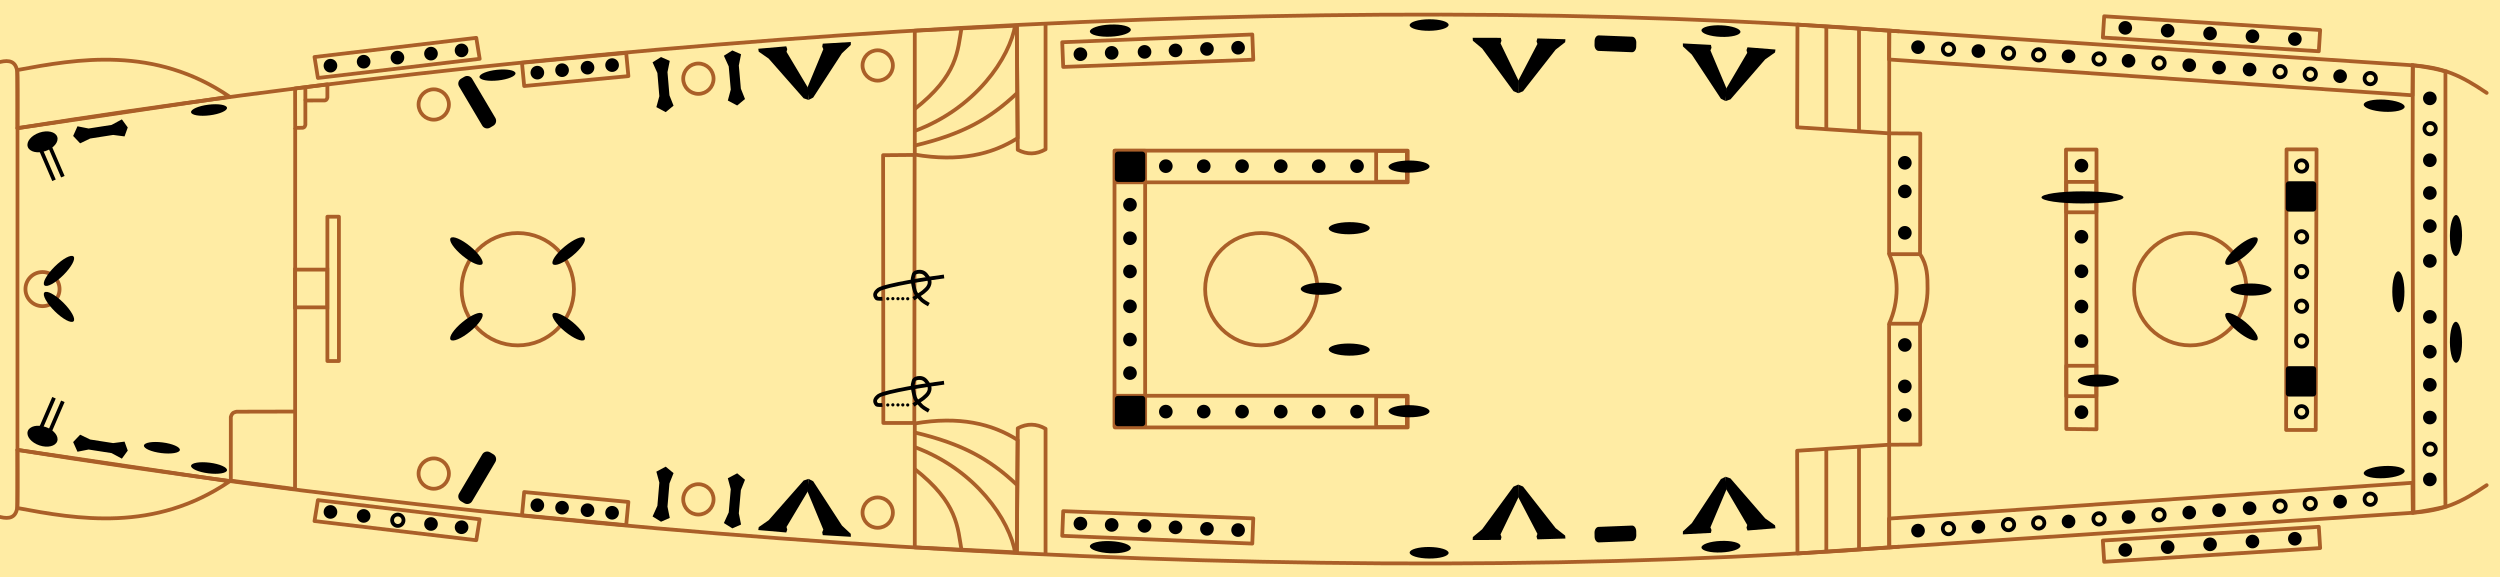
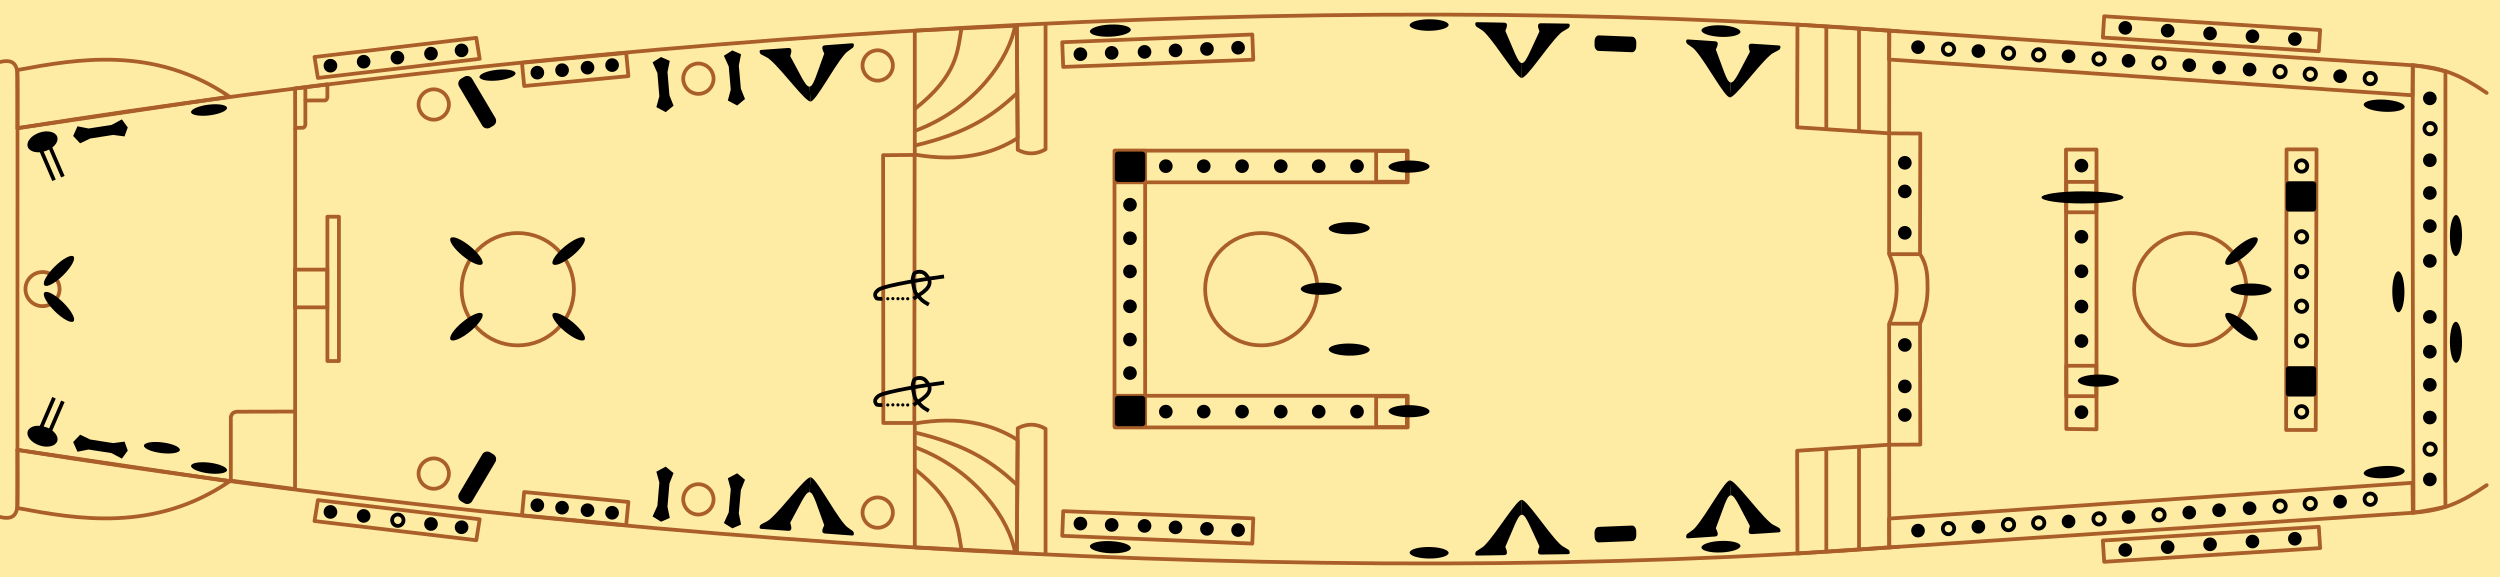
<svg xmlns="http://www.w3.org/2000/svg" xmlns:ns2="https://github.com/jolaf/rigging" xmlns:xlink="http://www.w3.org/1999/xlink" viewBox="1 -24 659 152" version="1.1" id="svg1" height="100%" width="100%">
  <style id="style1">
    /*  */
    #background {
      fill: #ffeca4;
    }

    #drawing, #wood {
      color: #aa5f28;
    }

    #wood {
      opacity: 0.5;
    }
    /*  */
  </style>
  <defs id="defs1">
    <pattern id="wood" width="5" height="5" viewBox="0,0,100,100" patternUnits="userSpaceOnUse" style="color:#aa5f28;opacity:0.5;fill:currentColor">
      <rect x="0" y="0" width="100" height="5" id="rect1431" />
      <rect id="rect3597" height="95" width="100" y="5" x="0" style="opacity:0.1" />
    </pattern>
    <rect y="-0.809" x="277.269" height="146.642" width="220.711" id="deckMask" style="fill:currentColor" />
    <g id="mastMask" style="stroke:currentColor">
      <path id="path89" d="m 425.113,59.525 c 26.5,26.5 26.5,26.5 26.5,26.5 z" />
      <path id="path91" d="m 451.613,59.525 c -26.5,26.5 -26.5,26.5 -26.5,26.5 z" />
    </g>
    <circle r="4" cy="398.091" cx="160.871" id="pipe" style="stroke:currentColor" />
    <circle id="pin" r="1.8" cy="28.152" cx="567.539" style="fill:currentColor" transform="rotate(-8.297298)" class="aura" />
    <circle style="fill:none;stroke:currentColor" transform="rotate(-8.297298)" id="pinhole" cx="607.213" cy="138.775" r="1.5" />
    <ellipse transform="rotate(89.50973)" id="cleat" ry="5.4" rx="1.6" cy="-575.374" cx="3.721" style="fill:currentColor" class="aura" />
    <rect ry="1.5" y="72.319" x="396.501" height="15" width="4" id="lcleat" style="fill:currentColor" class="aura" />
    <path d="m 37.388,14.516 c 0,0 -0.847,-2.811 -0.847,-2.811 0,0 0,-6.13 0,-6.13 0,0 0.847,-2.906 0.847,-2.906 0,0 -2.205,-1.202 -2.205,-1.202 0,0 -2.34,1.202 -2.34,1.202 0,0 1.025,2.906 1.025,2.906 0,0 0,6.13 0,6.13 0,0 -1.025,2.811 -1.025,2.811 0,0 2.34,1.521 2.34,1.521 0,0 2.205,-1.521 2.205,-1.521" id="xcleat" style="fill:currentColor" class="aura" />
-     <g id="halfKevel">
+     <g id="123">
      <path style="fill-opacity:0" d="M 427.52,40.223 V 51.57 L 421.878,40.262 Z" id="path7268" />
      <path style="fill:currentColor" d="m 427.52,54.794 0.067,-3.253 -0.067,3.253 -1.261,-0.526 -8.424,-11.107 -2.479,-2.004 -0.067,-0.781 7.404,-0.102 0.204,0.747 -0.238,0.713 4.927,9.807" id="path7270" />
    </g>
+     <g id="halfKevel" transform="translate(0.8061524,-4.030762)">
+       <path id="path7427" d="M 427.52,40.223 V 51.57 L 421.878,40.262 Z" style="fill-opacity:0" />
+       <path id="path7429" d="m 425.754,48.483 c 0.605,1.201 1.081,2.305 1.819,2.399 -0.01,0.735 0.015,2.749 0,3.896 -1.297,0.164 -6.502,-8.282 -9.737,-11.618 -0.74,-0.763 -0.818,-0.717 -2.433,-1.725 -0.222,-0.138 -0.607,-1.137 0.142,-1.153 2.121,-0.047 4.926,0.037 7.099,0.007 1.56,-0.021 0.44,1.911 0.425,2.168" style="fill:currentColor" />
+     </g>
    <g id="kevel" class="aura">
      <use id="use6821" xlink:href="#halfKevel" />
-       <use id="use6823" transform="matrix(-1,0,0,1,855.0402,0)" xlink:href="#halfKevel" />
+       <use id="use6823" transform="matrix(-1,0,0,1,856.7406,0)" xlink:href="#halfKevel" x="0" y="0" width="100%" height="100%" />
    </g>
    <rect id="fist" width="8" height="8" x="287.157" y="40.706" class="aura" style="fill:currentColor" rx="0.8" ry="0.8" />
    <g class="aura" id="tackle" transform="matrix(-1,0,0,1,657.0613,84.96837)" style="fill:currentColor">
      <path id="path10739" d="m 23.142,44.848 -0.918,0.396 3.977,9.219 0.918,-0.396 z" />
      <path id="path10496" d="m 25.478,43.901 -0.918,0.396 3.977,9.219 0.92,-0.396 z" />
      <ellipse transform="rotate(-18.74917,-1131.871,-71.94031)" ry="2.557" rx="4.104" cy="420.366" cx="-74.057" id="ellipse10498" />
    </g>
    <g class="aura" id="knot" transform="translate(380.0305,-105.3119)" style="fill:currentColor">
      <g style="fill-opacity:0" id="g48">
        <rect id="rect24283" width="11.369" height="3.748" x="282.176" y="457.797" />
        <rect id="rect24291" width="3.123" height="7.121" x="290.847" y="454.439" />
        <rect id="rect24295" width="1.811" height="6.996" x="293.158" y="455.189" />
      </g>
      <path id="path24033" d="m 298.66,454.676 c -2.013,0.246 -5.879,0.818 -9.482,1.479 -1.802,0.33 -3.537,0.682 -4.945,1.029 -1.408,0.347 -2.446,0.644 -3.053,1.043 l -0.018,0.012 -0.016,0.014 c -0.479,0.375 -0.88,0.793 -1.043,1.336 -0.163,0.543 0.01,1.177 0.482,1.674 l 0.031,0.033 0.035,0.025 c 0.22,0.163 0.398,0.178 0.588,0.205 0.19,0.027 0.386,0.035 0.57,0.037 0.368,0.005 0.691,-0.019 0.691,-0.019 l -0.076,-0.998 c 0,0 -0.288,0.022 -0.604,0.018 -0.158,-0.002 -0.32,-0.01 -0.441,-0.027 -0.081,-0.011 -0.077,-0.012 -0.09,-0.014 -0.241,-0.274 -0.291,-0.445 -0.23,-0.646 0.064,-0.214 0.307,-0.516 0.688,-0.818 0.306,-0.197 1.359,-0.564 2.725,-0.9 1.375,-0.339 3.095,-0.689 4.885,-1.018 3.58,-0.656 7.443,-1.228 9.424,-1.471 z" />
      <path id="path24035" d="m 292.389,453.41 c -0.465,-0.022 -0.923,0.066 -1.311,0.229 -0.408,0.171 -0.686,0.499 -0.809,0.811 -0.122,0.312 -0.151,0.585 -0.234,0.865 -0.144,0.483 -0.088,1.007 -0.01,1.543 0.078,0.536 0.2,1.065 0.285,1.428 0.17,0.724 0.285,1.148 0.66,1.758 0.024,0.038 0.07,0.067 0.096,0.105 -0.209,0.132 -0.688,0.469 -0.688,0.469 l 0.521,0.854 c 0,0 0.573,-0.406 0.85,-0.58 0.302,0.324 0.563,0.688 0.873,0.947 0.652,0.547 1.848,1.191 1.848,1.191 l 0.482,-0.877 c 0,0 -1.221,-0.689 -1.688,-1.08 -0.256,-0.214 -0.442,-0.485 -0.691,-0.746 0.434,-0.293 0.655,-0.394 0.979,-0.668 0.496,-0.421 1.126,-0.912 1.475,-1.568 0.289,-0.544 0.46,-1.089 0.369,-1.754 -0.061,-0.444 -0.291,-0.879 -0.586,-1.33 -0.295,-0.451 -0.648,-0.883 -1.068,-1.164 -0.415,-0.278 -0.888,-0.41 -1.354,-0.432 z m -0.924,1.15 c 0.448,-0.188 1.275,-0.186 1.721,0.111 0.218,0.146 0.544,0.506 0.789,0.881 0.245,0.374 0.415,0.798 0.432,0.918 0.063,0.463 -0.011,0.678 -0.262,1.15 -0.191,0.359 -0.738,0.847 -1.24,1.273 -0.288,0.245 -0.563,0.39 -1.016,0.693 -0.014,-0.022 -0.051,-0.047 -0.064,-0.068 -0.323,-0.525 -0.37,-0.744 -0.539,-1.463 -0.084,-0.359 -0.2,-0.864 -0.27,-1.344 -0.07,-0.48 -0.071,-0.953 -0.023,-1.113 0.108,-0.363 0.153,-0.643 0.209,-0.785 0.056,-0.142 0.06,-0.168 0.264,-0.254 z" />
      <g id="g765">
        <circle r="0.426" cy="461.044" cx="283.884" id="circle24037" />
        <circle id="circle24039" cx="285.226" cy="461.013" r="0.426" />
        <circle r="0.426" cy="461.028" cx="286.568" id="circle24041" />
        <circle id="circle24043" cx="287.846" cy="461.028" r="0.426" />
        <circle r="0.426" cy="461.044" cx="289.14" id="circle24045" />
      </g>
    </g>
  </defs>
  <g id="layer1">
    <g style="fill:#ffeca4" id="background">
      <rect id="rect6803" width="720" height="370" x="-20" y="-140" />
    </g>
  </g>
  <g id="layer2">
    <g id="drawing" style="color:#aa5f28;fill:none;stroke:currentColor">
      <g id="portDrawing">
        <path d="m 5.599,9.788 c 154.591,-24.72 342.252,-37.19 495.89,-25.536 m 135.527,8.962 c 8.188,0.64 12.488,2.549 19.468,7.271" id="path4399" style="stroke-linecap:round" />
        <path class="rail" id="rect4158" d="m 499.005,-15.916 c 0,0 138.012,9.13 138.012,9.13 0,0 -0.082,7.903 -0.082,7.903 0,0 -137.973,-9.434 -137.973,-9.434 0,0 0.044,-7.599 0.044,-7.599" style="stroke-linejoin:round" />
        <rect class="rail" style="fill-rule:evenodd;stroke-linecap:round;stroke-miterlimit:0;stroke-width:1.002;stroke-linejoin:round" id="rect4272" width="57.042" height="5.615" x="614.658" y="330.176" transform="matrix(0.997985,0.063452,-0.063107,0.998007,-36.91926,-388.2302)" />
        <rect class="solid" id="rect4212" width="7.895" height="8.012" x="545.681" y="23.952" style="stroke-linejoin:round" />
        <path class="rail" id="path4201" d="m 498.969,42.996 c 0,0 0.013,-31.846 0.013,-31.846 0,0 8.206,0.049 8.206,0.049 0,0 -0.072,31.797 -0.072,31.797" style="stroke-linejoin:round" />
        <g class="solid" id="g4442">
-           <path style="fill:none;fill-opacity:1;fill-rule:evenodd;stroke-width:1.002;stroke-linecap:round;stroke-linejoin:round;stroke-miterlimit:4;stroke-dasharray:none" d="m 474.81,-17.515 -0.083,27.074 24.254,1.59 0.023,-27.065 z" id="path4436" class="solid" />
+           <path style="fill:none;fill-opacity:1;fill-rule:evenodd;stroke-width:1.002;stroke-linecap:round;stroke-linejoin:round;stroke-miterlimit:4;stroke-dasharray:none" d="m 474.81,-17.515 -0.083,27.074 24.254,1.59 0.023,-27.065 z" id="path4436" />
          <path d="m 491.034,11.003 c 0,0 0,-27.13 0,-27.13" id="path4438" />
          <path d="m 482.413,10.058 c 0,0 0.006,-26.716 0.006,-26.716" id="path4440" />
        </g>
        <rect class="solid" y="15.795" x="363.751" height="8.109" width="8.109" id="rect4227" style="stroke-linejoin:round" />
        <rect class="rail" y="15.715" x="294.884" height="8.348" width="77.184" id="rect4231" style="stroke-linejoin:round" />
        <path class="rail" id="rect4238" d="m 281.003,-12.863 c 0,0 50.101,-2.045 50.101,-2.045 0,0 0.262,6.643 0.262,6.643 0,0 -50.107,1.907 -50.107,1.907 0,0 -0.256,-6.505 -0.256,-6.505" style="stroke-linejoin:round;stroke-linecap:round" />
-         <g id="g2411" style="stroke-linejoin:round">
-           <path id="path4286" d="m 269.031,-17.595 c 0,0 0.253,33.082 0.253,33.082 2.441,1.306 4.882,1.261 7.324,-0.126 0,0 0,-33.335 0,-33.335" class="solid" />
-           <path id="path4302" d="m 242.135,16.75 c 11.722,2.006 20.363,-0.062 27.109,-4.348 l -0.214,-29.641 -26.895,1.334 z" style="fill:none;fill-opacity:1" class="solid" />
+         <g class="solid" id="g2411" style="stroke-linejoin:round">
+           <path id="path4286" d="m 269.031,-17.595 c 0,0 0.253,33.082 0.253,33.082 2.441,1.306 4.882,1.261 7.324,-0.126 0,0 0,-33.335 0,-33.335" />
+           <path id="path4302" d="m 242.135,16.75 c 11.722,2.006 20.363,-0.062 27.109,-4.348 l -0.214,-29.641 -26.895,1.334 z" style="fill:none;fill-opacity:1" />
          <path id="path4300" d="m 242.153,14.372 c 12.578,-3.001 19.671,-7.006 26.788,-13.682" style="stroke-width:1.002;stroke-linecap:round;stroke-miterlimit:4;stroke-dasharray:none" />
          <path id="path4298" d="m 242.135,10.516 c 16.006,-5.945 25.097,-19.221 26.517,-28.111" />
          <path id="path4296" d="m 242.066,4.779 c 11.483,-8.995 11.331,-15.34 12.443,-21.742" />
        </g>
        <use height="100%" width="100%" id="use11168" xlink:href="#pipe" y="-404.834" x="71.491" />
        <use height="100%" width="100%" id="use11170" xlink:href="#pipe" y="-401.346" x="24.224" />
        <rect transform="rotate(-5.435147)" class="rail" id="rect4267" width="27.593" height="6.154" x="138.674" y="5.712" style="stroke-linejoin:round;stroke-width:1.002" />
        <rect class="rail" ry="0" y="391.192" x="58.768" height="5.599" width="42.94" id="rect4281" transform="matrix(0.993053,-0.117668,0.159682,0.987169,-36.91926,-388.2302)" style="stroke-linejoin:round" />
        <use height="100%" width="100%" id="use11166" xlink:href="#pipe" y="-394.546" x="-45.537" />
-         <path style="fill:none;fill-opacity:1;fill-rule:evenodd;stroke-width:1.002;stroke-linecap:butt;stroke-linejoin:round;stroke-miterlimit:4;stroke-dasharray:none;stroke-opacity:1" d="M 5.56,-5.531 C 21.32,-8.485 41.687,-12.031 61.531,1.499 L 5.599,9.788 Z" id="path7423" class="solid" />
+         <path style="fill:none;fill-rule:evenodd;stroke-width:1.002;stroke-linecap:butt;stroke-linejoin:round;stroke-miterlimit:4;stroke-dasharray:none;stroke-opacity:1;fill-opacity:1" d="M 5.56,-5.531 C 21.32,-8.485 41.687,-12.031 61.531,1.499 L 5.599,9.788 Z" id="path7423" />
      </g>
      <use xlink:href="#portDrawing" id="starboardDrawing" x="0" y="0" width="100%" height="100%" transform="matrix(1,0,0,-1,0,104.3797)" />
      <path class="rail" id="path4294" d="m 645.621,-5.151 c -3.876,-1.16 -8.605,-1.635 -8.605,-1.635 -0.16,38.87 0.115,82.335 0.176,117.905 0,0 3.887,-0.461 8.424,-1.564 -0.182,-8.555 0.077,-111.18 0.004,-114.706 0,0 -2.6e-4,0 -2.6e-4,0" />
      <path class="rail" id="rect4333" d="m 603.734,15.378 c 0,0 7.908,0 7.908,0 0,0 -0.217,73.963 -0.217,73.963 0,0 -7.8,0 -7.8,0 0,0 0.108,-73.963 0.108,-73.963" style="stroke-linejoin:round;stroke-linecap:round" />
      <circle class="solid" r="14.805" cy="52.238" cx="578.359" id="path4330" />
      <path class="rail" id="rect4326" d="m 545.591,15.428 c 0,0 8.047,0 8.047,0 0,0 0,73.736 0,73.736 0,0 -7.955,-0.091 -7.955,-0.091 0,0 -0.091,-73.645 -0.091,-73.645" style="stroke-linejoin:round;stroke-linecap:round;stroke-width:1.002" />
-       <g id="g4318">
-         <path d="m 507.125,61.323 c 1.304,-2.875 1.979,-5.997 1.979,-9.164 10e-6,-3.167 -0.013,-6.268 -1.989,-9.164 h -8.138 c 1.304,2.875 1.979,5.997 1.979,9.164 0,3.167 -0.675,6.288 -1.979,9.164 l 8.147,-3e-5" id="path4211" style="fill:none;fill-opacity:1;stroke-width:1.002;stroke-linecap:round;stroke-linejoin:round;stroke-miterlimit:4;stroke-dasharray:none" class="solid" />
+       <g class="solid" id="g4318">
+         <path d="m 507.125,61.323 c 1.304,-2.875 1.979,-5.997 1.979,-9.164 10e-6,-3.167 -0.013,-6.268 -1.989,-9.164 h -8.138 c 1.304,2.875 1.979,5.997 1.979,9.164 0,3.167 -0.675,6.288 -1.979,9.164 l 8.147,-3e-5" id="path4211" style="stroke-linecap:round;stroke-width:1.002;stroke-miterlimit:4;stroke-dasharray:none;stroke-linejoin:round;fill:none;fill-opacity:1" />
      </g>
      <circle class="solid " id="circle327" cx="333.481" cy="52.238" r="14.805" />
      <path class="rail" d="m 302.86,88.464 c 0,0 -8.075,0 -8.075,0 0,0 0,-72.72 0,-72.72 0,0 8.075,0 8.075,0 0,0 0,72.72 0,72.72" id="path4336" style="stroke-width:1.002;stroke-linejoin:round" />
      <path class="solid" d="m 242.094,16.839 c 0,0 -8.306,0.069 -8.306,0.069 -0.004,16.806 0.062,53.776 0.058,70.582 0,0 8.168,0 8.168,0 0.004,-16.806 0.076,-53.845 0.08,-70.651 0,0 0,-5e-5 0,-5e-5" id="path4060" style="stroke-linejoin:round" />
      <circle class="solid" r="14.805" cy="52.238" cx="137.481" id="circle329" />
      <rect class="solid" y="33.13" x="87.298" height="38.031" width="3.041" id="rect4322" style="stroke-linejoin:round" />
      <rect class="solid" y="47.072" x="78.789" height="9.949" width="8.482" id="rect4317" />
-       <path class="solid" d="M 87.296,-1.771 V 1.711 c -0.175,0.713 -0.438,0.672 -0.685,0.766 l -5.121,0.009 0.005,6.425 c -0.175,0.713 -0.438,0.672 -0.685,0.766 l -1.999,0.035 -0.023,-10.387 z" id="path4887" style="fill:none;fill-opacity:1;stroke-width:1.002;stroke-linecap:round;stroke-linejoin:round;stroke-miterlimit:4;stroke-dasharray:none" />
+       <path class="solid" d="M 87.296,-1.771 V 1.711 c -0.175,0.713 -0.438,0.672 -0.685,0.766 l -5.121,0.009 0.005,6.425 c -0.175,0.713 -0.438,0.672 -0.685,0.766 l -1.999,0.035 -0.023,-10.387 z" id="path4887" style="stroke-width:1.002;stroke-linecap:round;stroke-linejoin:round;stroke-miterlimit:4;stroke-dasharray:none;fill:none;fill-opacity:1" />
      <path style="fill:none;fill-opacity:1;stroke-width:1.002;stroke-linecap:butt;stroke-linejoin:round;stroke-miterlimit:4;stroke-dasharray:none" d="M 81.491,2.486 V -1.077" id="path5796" class="solid" />
      <path d="m 78.795,84.486 0.017,-74.774" id="path4304" />
      <path class="solid" d="M 61.845,102.711 V 85.897 c 0.389,-1.278 0.973,-1.205 1.523,-1.374 l 15.427,-0.037 -0.025,20.438 z" id="path4412" style="fill:none;fill-opacity:1;stroke-width:1.002;stroke-linecap:round;stroke-linejoin:round;stroke-miterlimit:4;stroke-dasharray:none" />
      <circle class="solid" r="4.495" cy="52.207" cx="12.204" id="circle4314" />
      <path id="path4069" d="m -5.752,-5.267 c 5.217,-1.715 11.51,-5.673 11.367,1.562 0.07,3.526 0,13.714 0,13.714 L 5.599,94.592 c 0,0 0.09,10.221 0.021,13.747 0.143,7.235 -6.15,3.242 -11.367,1.526" style="stroke-width:0.991;stroke-linecap:round" />
    </g>
  </g>
  <g id="layer3" style="display:none">
    <g id="deckMasks">
      <use transform="matrix(0.71785,0,0,1,299.4258,-20.6)" style="color:#ffffff" height="100%" width="100%" y="0" x="0" ns2:deck="fore" class="deckMask" xlink:href="#deckMask" id="use758" />
      <use transform="matrix(1.0033,0,0,1,-1.1,-20.6)" style="color:#ffffff" height="100%" width="100%" y="0" x="0" ns2:deck="main" class="deckMask" xlink:href="#deckMask" id="use760" />
      <use transform="matrix(1.23109,0,0,1,-335.8762,-20.6)" style="color:#ffffff" height="100%" width="100%" y="0" x="0" ns2:deck="stern" class="deckMask" xlink:href="#deckMask" id="use668" />
    </g>
  </g>
  <g id="layer4" style="display:none">
    <g id="mastMasks" style="color:#ff0000">
      <use y="-20.6" x="140" ns2:mast="fore" class="mastMask" xlink:href="#mastMask" id="use89" width="100%" height="100%" />
      <use height="100%" width="100%" y="-20.6" x="-104.89" ns2:mast="main" class="mastMask" xlink:href="#mastMask" id="use336" />
      <use height="100%" width="100%" y="-20.6" x="-300.966" ns2:mast="mizzen" class="mastMask" xlink:href="#mastMask" id="use338" />
    </g>
  </g>
  <g id="layer5">
    <g id="points">
      <g ns2:side="port" id="g1143" ns2:rail="behindFront" ns2:deck="fore">
        <use height="100%" width="100%" id="use4877" xlink:href="#cleat" y="0" x="0" transform="rotate(-89.09962,631.8431,-18.64428)" />
      </g>
      <g ns2:side="starboard" ns2:deck="fore" ns2:rail="behindFront" id="g347">
        <use x="0" y="0" xlink:href="#cleat" id="use345" width="100%" height="100%" transform="matrix(0.015714,0.999877,0.999877,-0.015714,640.5563,-509.1088)" />
      </g>
      <g ns2:side="port" ns2:isAcross="true" id="g4296" ns2:rail="frontRail" ns2:deck="fore">
        <use height="100%" width="100%" id="use4878" xlink:href="#pin" y="0" x="0" transform="translate(75.84866,98.83295)" />
        <use height="100%" width="100%" id="use4880" xlink:href="#pin" y="0" x="0" transform="translate(75.84866,89.63983)" />
        <use height="100%" width="100%" id="use4882" xlink:href="#pin" y="0" x="0" transform="translate(75.84866,80.91451)" />
        <use height="100%" width="100%" id="use4886" xlink:href="#pin" y="0" x="0" transform="translate(75.84862,72.28295)" />
        <use height="100%" width="100%" id="use4884" xlink:href="#pinhole" y="0" x="0" transform="translate(20.70035,-39.78692)" />
        <use height="100%" width="100%" id="use4888" xlink:href="#pin" y="0" x="0" transform="translate(75.84862,55.97045)" />
      </g>
      <g ns2:side="starboard" ns2:deck="fore" ns2:rail="frontRail" id="g361" ns2:isAcross="true">
        <use x="0" y="0" xlink:href="#pin" id="use349" width="100%" height="100%" transform="matrix(1,0,0,-1,75.84866,5.47289)" />
        <use x="0" y="0" xlink:href="#pin" id="use351" width="100%" height="100%" transform="matrix(1,0,0,-1,75.84866,14.66601)" />
        <use x="0" y="0" xlink:href="#pin" id="use353" width="100%" height="100%" transform="matrix(1,0,0,-1,75.84866,23.39133)" />
        <use x="0" y="0" xlink:href="#pin" id="use355" width="100%" height="100%" transform="matrix(1,0,0,-1,75.84862,32.02289)" />
        <use x="0" y="0" xlink:href="#pinhole" id="use357" width="100%" height="100%" transform="matrix(1,0,0,-1,20.70035,144.0928)" />
        <use x="0" y="0" xlink:href="#pin" id="use359" width="100%" height="100%" transform="matrix(1,0,0,-1,75.84862,48.33539)" />
      </g>
      <g ns2:side="port" ns2:deck="fore" ns2:rail="onDeckFront" id="g826">
        <use height="100%" width="100%" id="use4869" xlink:href="#cleat" y="0" x="0" transform="rotate(3.785765,525.8314,819.6382)" />
      </g>
      <g ns2:deck="fore" ns2:side="center" ns2:rail="onDeckFront" id="g4125">
        <use x="0" y="0" xlink:href="#cleat" id="use4123" width="100%" height="100%" transform="rotate(90.24104,577.353,54.64535)" />
      </g>
      <g ns2:side="starboard" id="g365" ns2:rail="onDeckFront" ns2:deck="fore">
        <use x="0" y="0" xlink:href="#cleat" id="use363" width="100%" height="100%" transform="matrix(0.997818,-0.066026,-0.066026,-0.997818,55.26471,137.2361)" />
      </g>
      <g ns2:side="port" id="g4304" ns2:rail="sideRail" ns2:deck="fore">
        <use height="100%" width="100%" id="use4842" xlink:href="#pin" y="0" x="0" transform="rotate(3.868454,-92.7702,-907.3731)" />
        <use height="100%" width="100%" id="use4838" xlink:href="#pinhole" y="0" x="0" transform="rotate(3.868454,1466.888,-1553.783)" />
        <use height="100%" width="100%" id="use4840" xlink:href="#pin" y="0" x="0" transform="rotate(3.868454,-99.96312,-671.3174)" />
        <use height="100%" width="100%" id="use4836" xlink:href="#pinhole" y="0" x="0" transform="rotate(3.868454,1459.176,-1319.113)" />
        <use height="100%" width="100%" id="use4834" xlink:href="#pinhole" y="0" x="0" transform="rotate(3.868454,1456.696,-1201.136)" />
        <use height="100%" width="100%" id="use4832" xlink:href="#pin" y="0" x="0" transform="rotate(3.868454,-108.5725,-318.7246)" />
        <use height="100%" width="100%" id="use4830" xlink:href="#pinhole" y="0" x="0" transform="rotate(3.868454,1448.685,-965.0252)" />
        <use height="100%" width="100%" id="use4828" xlink:href="#pin" y="0" x="0" transform="rotate(3.868454,-118.2131,-83.96187)" />
        <use height="100%" width="100%" id="use4826" xlink:href="#pinhole" y="0" x="0" transform="rotate(3.868454,1440.792,-730.3631)" />
        <use height="100%" width="100%" id="use4824" xlink:href="#pin" y="0" x="0" transform="rotate(3.868454,-127.5393,153.5277)" />
        <use height="100%" width="100%" id="use4822" xlink:href="#pin" y="0" x="0" transform="rotate(3.868454,-132.7446,270.2065)" />
        <use height="100%" width="100%" id="use4820" xlink:href="#pin" y="0" x="0" transform="rotate(3.868454,-136.3844,389.6254)" />
        <use height="100%" width="100%" id="use4816" xlink:href="#pinhole" y="0" x="0" transform="rotate(3.868454,1422.843,-256.7695)" />
        <use height="100%" width="100%" id="use4818" xlink:href="#pinhole" y="0" x="0" transform="rotate(3.868454,1417.016,-138.7774)" />
        <use height="100%" width="100%" id="use4814" xlink:href="#pin" y="0" x="0" transform="rotate(3.868454,-150.431,743.7496)" />
        <use height="100%" width="100%" id="use4812" xlink:href="#pinhole" y="0" x="0" transform="rotate(3.868454,1407.834,96.0115)" />
      </g>
      <g ns2:side="starboard" ns2:deck="fore" ns2:rail="sideRail" id="g399">
        <use x="0" y="0" xlink:href="#pin" id="use367" width="100%" height="100%" transform="matrix(0.997722,-0.067466,-0.067466,-0.997722,-61.42814,100.1132)" />
        <use x="0" y="0" xlink:href="#pinhole" id="use369" width="100%" height="100%" transform="matrix(0.997722,-0.067466,-0.067466,-0.997722,-101.4873,206.8092)" />
        <use x="0" y="0" xlink:href="#pin" id="use371" width="100%" height="100%" transform="matrix(0.997722,-0.067466,-0.067466,-0.997722,-45.51876,99.09042)" />
        <use x="0" y="0" xlink:href="#pinhole" id="use373" width="100%" height="100%" transform="matrix(0.997722,-0.067466,-0.067466,-0.997722,-85.67257,205.7545)" />
        <use x="0" y="0" xlink:href="#pinhole" id="use375" width="100%" height="100%" transform="matrix(0.997722,-0.067466,-0.067466,-0.997722,-77.71882,205.3186)" />
        <use x="0" y="0" xlink:href="#pin" id="use377" width="100%" height="100%" transform="matrix(0.997722,-0.067466,-0.067466,-0.997722,-21.75033,97.70667)" />
        <use x="0" y="0" xlink:href="#pinhole" id="use379" width="100%" height="100%" transform="matrix(0.997722,-0.067466,-0.067466,-0.997722,-61.80757,204.2404)" />
        <use x="0" y="0" xlink:href="#pin" id="use381" width="100%" height="100%" transform="matrix(0.997722,-0.067466,-0.067466,-0.997722,-5.933765,96.52167)" />
        <use x="0" y="0" xlink:href="#pinhole" id="use383" width="100%" height="100%" transform="matrix(0.997722,-0.067466,-0.067466,-0.997722,-45.99382,203.1736)" />
        <use x="0" y="0" xlink:href="#pin" id="use385" width="100%" height="100%" transform="matrix(0.997722,-0.067466,-0.067466,-0.997722,10.06748,95.35167)" />
        <use x="0" y="0" xlink:href="#pin" id="use387" width="100%" height="100%" transform="matrix(0.997722,-0.067466,-0.067466,-0.997722,17.92749,94.73479)" />
        <use x="0" y="0" xlink:href="#pin" id="use389" width="100%" height="100%" transform="matrix(0.997722,-0.067466,-0.067466,-0.997722,25.97592,94.21729)" />
        <use x="0" y="0" xlink:href="#pinhole" id="use391" width="100%" height="100%" transform="matrix(0.997722,-0.067466,-0.067466,-0.997722,-14.08319,200.8842)" />
        <use x="0" y="0" xlink:href="#pinhole" id="use393" width="100%" height="100%" transform="matrix(0.997722,-0.067466,-0.067466,-0.997722,-6.136005,200.2223)" />
        <use x="0" y="0" xlink:href="#pin" id="use395" width="100%" height="100%" transform="matrix(0.997722,-0.067466,-0.067466,-0.997722,49.8353,92.46323)" />
        <use x="0" y="0" xlink:href="#pinhole" id="use397" width="100%" height="100%" transform="matrix(0.997722,-0.067466,-0.067466,-0.997722,9.683369,199.0683)" />
      </g>
      <g ns2:side="port" ns2:rail="shroudsRail" ns2:deck="fore" id="g5102">
        <use height="100%" width="100%" id="use4845" xlink:href="#pin" y="0" x="0" transform="rotate(3.769456,-4.664136,-102.7973)" />
        <use height="100%" width="100%" id="use4847" xlink:href="#pin" y="0" x="0" transform="rotate(3.769456,-10.26693,67.38591)" />
        <use height="100%" width="100%" id="use4849" xlink:href="#pin" y="0" x="0" transform="rotate(3.769456,-15.86972,237.569)" />
        <use height="100%" width="100%" id="use4851" xlink:href="#pin" y="0" x="0" transform="rotate(3.769456,-21.47206,407.7377)" />
        <use height="100%" width="100%" id="use4853" xlink:href="#pin" y="0" x="0" transform="rotate(3.769456,-27.07484,577.9207)" />
      </g>
      <g ns2:side="starboard" id="g412" ns2:deck="fore" ns2:rail="shroudsRail">
        <use x="0" y="0" xlink:href="#pin" id="use401" width="100%" height="100%" transform="matrix(0.997837,-0.065742,-0.065742,-0.997837,-6.768192,104.2215)" />
        <use x="0" y="0" xlink:href="#pin" id="use403" width="100%" height="100%" transform="matrix(0.997837,-0.065742,-0.065742,-0.997837,4.407888,103.4852)" />
        <use x="0" y="0" xlink:href="#pin" id="use406" width="100%" height="100%" transform="matrix(0.997837,-0.065742,-0.065742,-0.997837,15.58396,102.7488)" />
        <use x="0" y="0" xlink:href="#pin" id="use408" width="100%" height="100%" transform="matrix(0.997837,-0.065742,-0.065742,-0.997837,26.75908,102.0126)" />
        <use x="0" y="0" xlink:href="#pin" id="use410" width="100%" height="100%" transform="matrix(0.997837,-0.065742,-0.065742,-0.997837,37.93515,101.2762)" />
      </g>
      <g ns2:side="port" id="g5002">
        <use x="0" y="0" xlink:href="#pinhole" id="use4991" width="100%" height="100%" transform="translate(-13.1858,-2.106348)" />
        <use x="0" y="0" xlink:href="#pinhole" id="use4989" width="100%" height="100%" transform="translate(-13.1858,-11.2663)" />
        <use x="0" y="0" xlink:href="#pinhole" id="use4987" width="100%" height="100%" transform="translate(-13.1858,-29.93838)" />
      </g>
      <g ns2:side="starboard" id="g424">
        <use height="100%" width="100%" id="use418" xlink:href="#pinhole" y="0" x="0" transform="matrix(1,0,0,-1,-13.1858,106.4122)" />
        <use height="100%" width="100%" id="use420" xlink:href="#pinhole" y="0" x="0" transform="matrix(1,0,0,-1,-13.1858,115.5721)" />
        <use height="100%" width="100%" id="use422" xlink:href="#pinhole" y="0" x="0" transform="matrix(1,0,0,-1,-13.1858,134.2442)" />
      </g>
      <g ns2:side="port" id="g1149" ns2:rail="frontFists" ns2:deck="fore">
        <use x="0" y="0" xlink:href="#fist" id="use10664" width="100%" height="100%" transform="translate(316.3839,-16.92513)" />
      </g>
      <g ns2:side="starboard" ns2:deck="fore" ns2:rail="frontFists" id="g416">
        <use height="100%" width="100%" id="use414" xlink:href="#fist" y="0" x="0" transform="matrix(1,0,0,-1,316.3839,121.231)" />
      </g>
      <g ns2:side="port" ns2:deck="fore" ns2:rail="atMastFront" id="g1383">
        <use height="100%" width="100%" id="use1381" xlink:href="#cleat" y="0" x="0" transform="matrix(0.766927,-0.641734,-0.641734,-0.766927,149.8073,410.5093)" />
      </g>
      <g id="g1173" ns2:side="center" ns2:rail="atMastFront" ns2:deck="fore">
        <use height="100%" width="100%" id="use4860" xlink:href="#cleat" y="0" x="0" transform="rotate(0.8713881,-2934.841,1273.955)" />
      </g>
      <g ns2:side="starboard" id="g428" ns2:rail="atMastFront" ns2:deck="fore">
        <use x="0" y="0" xlink:href="#cleat" id="use426" width="100%" height="100%" transform="rotate(39.92125,496.4486,53.13481)" />
      </g>
      <g ns2:side="port" ns2:isAcross="true" id="g4334" ns2:rail="behindMastRail" ns2:deck="fore">
        <use height="100%" width="100%" id="use4920" xlink:href="#pin" y="0" x="0" transform="translate(-15.98494,101.5517)" />
        <use height="100%" width="100%" id="use4922" xlink:href="#pin" y="0" x="0" transform="translate(-15.98494,92.45232)" />
        <use height="100%" width="100%" id="use4924" xlink:href="#pin" y="0" x="0" transform="translate(-15.98494,73.70326)" />
      </g>
      <g ns2:side="starboard" ns2:deck="fore" ns2:rail="behindMastRail" id="g436" ns2:isAcross="true">
        <use x="0" y="0" xlink:href="#pin" id="use430" width="100%" height="100%" transform="matrix(1,0,0,-1,-15.98494,2.75414)" />
        <use x="0" y="0" xlink:href="#pin" id="use432" width="100%" height="100%" transform="matrix(1,0,0,-1,-15.98494,11.85352)" />
        <use x="0" y="0" xlink:href="#pin" id="use434" width="100%" height="100%" transform="matrix(1,0,0,-1,-15.98494,30.60258)" />
      </g>
      <g ns2:side="port" ns2:deck="fore" ns2:rail="backPillars" id="g4131">
        <use x="0" y="0" xlink:href="#cleat" id="use4129" width="100%" height="100%" transform="matrix(-1.999944,-0.007457,0.014915,-0.999972,1700.694,31.12345)" />
      </g>
      <g id="g1179" ns2:rail="backPillars" ns2:side="starboard" ns2:deck="fore">
        <use transform="rotate(0.03827358,-115491.83,-31800.115)" height="100%" width="100%" id="use4857" xlink:href="#cleat" y="0" x="0" />
      </g>
      <g ns2:side="port" ns2:isAcross="true" id="g4384" ns2:rail="backRail" ns2:deck="fore">
        <use height="100%" width="100%" id="use4905" xlink:href="#pin" y="0" x="0" transform="translate(-62.54551,91.41639)" />
        <use height="100%" width="100%" id="use4907" xlink:href="#pin" y="0" x="0" transform="translate(-62.54551,80.49827)" />
        <use height="100%" width="100%" id="use4909" xlink:href="#pin" y="0" x="0" transform="translate(-62.54551,72.95795)" />
      </g>
      <g ns2:side="starboard" ns2:deck="fore" ns2:rail="backRail" id="g444" ns2:isAcross="true">
        <use x="0" y="0" xlink:href="#pin" id="use438" width="100%" height="100%" transform="matrix(1,0,0,-1,-62.54551,12.88945)" />
        <use x="0" y="0" xlink:href="#pin" id="use440" width="100%" height="100%" transform="matrix(1,0,0,-1,-62.54551,23.80757)" />
        <use x="0" y="0" xlink:href="#pin" id="use442" width="100%" height="100%" transform="matrix(1,0,0,-1,-62.54551,31.34789)" />
      </g>
      <g ns2:side="port" id="g4357" ns2:rail="bulwark" ns2:deck="main">
        <use height="100%" width="100%" id="use4933" xlink:href="#cleat" y="0" x="0" transform="matrix(0.950737,0,0,0.950737,-169.3192,-16.25863)" />
        <use height="100%" width="100%" id="use4825" xlink:href="#kevel" y="0" x="0" transform="rotate(0.8999815,3866.43,-1648.031)" />
        <use height="100%" width="100%" id="use4944" xlink:href="#lcleat" y="0" x="0" transform="matrix(-0.01972,1.022046,-0.732813,-0.029126,493.1735,-417.4143)" />
        <use height="100%" width="100%" id="use4918" xlink:href="#cleat" y="0" x="0" transform="matrix(0.950387,0.048001,-0.048001,0.950387,-92.25053,-42.27918)" />
-         <use height="100%" width="100%" id="use4823" xlink:href="#kevel" y="0" x="0" transform="rotate(3.768481,1234.385,459.459)" />
+         <use height="100%" width="100%" id="use4823" xlink:href="#kevel" y="0" x="0" transform="rotate(3.768481,1188.789,460.959)" />
      </g>
      <g ns2:side="starboard" ns2:deck="main" ns2:rail="bulwark" id="g456">
        <use x="0" y="0" xlink:href="#cleat" id="use446" width="100%" height="100%" transform="matrix(0.950737,0,0,-0.950737,-169.3192,120.5645)" />
        <use x="0" y="0" xlink:href="#kevel" id="use448" width="100%" height="100%" transform="matrix(0.999877,-0.015707,-0.015707,-0.999877,-25.41287,165.2374)" />
        <use x="0" y="0" xlink:href="#lcleat" id="use450" width="100%" height="100%" transform="matrix(-0.01972,-1.022046,-0.732813,0.029126,493.1735,521.7201)" />
        <use x="0" y="0" xlink:href="#cleat" id="use452" width="100%" height="100%" transform="matrix(0.950387,-0.048001,-0.048001,-0.950387,-92.25053,146.585)" />
-         <use x="0" y="0" xlink:href="#kevel" id="use454" width="100%" height="100%" transform="matrix(0.997838,-0.065725,-0.065725,-0.997838,32.86614,184.4427)" />
+         <use x="0" y="0" xlink:href="#kevel" id="use454" width="100%" height="100%" transform="matrix(0.997838,-0.065725,-0.065725,-0.997838,32.86614,181.4422)" />
      </g>
      <g ns2:side="port" id="g1161" ns2:rail="frontPillars" ns2:deck="main">
        <use height="100%" width="100%" id="use4893" xlink:href="#cleat" y="0" x="0" transform="translate(-202.962,21.1146)" />
      </g>
      <g ns2:side="starboard" ns2:deck="main" ns2:rail="frontPillars" id="g460">
        <use x="0" y="0" xlink:href="#cleat" id="use458" width="100%" height="100%" transform="matrix(1,0,0,-1,-202.962,83.19124)" />
      </g>
      <g ns2:side="port" id="g1164" ns2:rail="onDeckFront" ns2:deck="main">
        <use height="100%" width="100%" id="use4897" xlink:href="#cleat" y="0" x="0" transform="translate(-218.7304,37.3576)" />
      </g>
      <g ns2:side="starboard" ns2:deck="main" ns2:rail="onDeckFront" id="g464">
        <use x="0" y="0" xlink:href="#cleat" id="use462" width="100%" height="100%" transform="matrix(1,0,0,-1,-218.7304,66.94823)" />
      </g>
      <g id="g1194" ns2:side="center" ns2:rail="atMastFront" ns2:deck="main">
        <use height="100%" width="100%" id="use4911" xlink:href="#cleat" y="0" x="0" transform="rotate(180,462.3346,25.45869)" />
      </g>
      <g ns2:side="port" id="g4366" ns2:rail="sideMastRail" ns2:deck="main">
        <use height="100%" width="100%" id="use4789" xlink:href="#pin" y="0" x="0" transform="translate(-257.3499,73.84574)" />
        <use height="100%" width="100%" id="use4791" xlink:href="#pin" y="0" x="0" transform="translate(-247.3499,73.84574)" />
        <use height="100%" width="100%" id="use4793" xlink:href="#pin" y="0" x="0" transform="translate(-237.2509,73.84574)" />
        <use height="100%" width="100%" id="use4795" xlink:href="#pin" y="0" x="0" transform="translate(-227.0499,73.84574)" />
        <use height="100%" width="100%" id="use4799" xlink:href="#pin" y="0" x="0" transform="translate(-217.0499,73.84574)" />
        <use height="100%" width="100%" id="use4801" xlink:href="#pin" y="0" x="0" transform="translate(-206.9509,73.84574)" />
      </g>
      <g ns2:side="starboard" ns2:deck="main" ns2:rail="sideMastRail" id="g478">
        <use x="0" y="0" xlink:href="#pin" id="use466" width="100%" height="100%" transform="matrix(1,0,0,-1,-257.3499,30.4601)" />
        <use x="0" y="0" xlink:href="#pin" id="use468" width="100%" height="100%" transform="matrix(1,0,0,-1,-247.3499,30.4601)" />
        <use x="0" y="0" xlink:href="#pin" id="use470" width="100%" height="100%" transform="matrix(1,0,0,-1,-237.2509,30.4601)" />
        <use x="0" y="0" xlink:href="#pin" id="use472" width="100%" height="100%" transform="matrix(1,0,0,-1,-227.0499,30.4601)" />
        <use x="0" y="0" xlink:href="#pin" id="use474" width="100%" height="100%" transform="matrix(1,0,0,-1,-217.0499,30.4601)" />
        <use x="0" y="0" xlink:href="#pin" id="use476" width="100%" height="100%" transform="matrix(1,0,0,-1,-206.9509,30.4601)" />
      </g>
      <g ns2:side="port" id="g1158" ns2:rail="backFists" ns2:deck="main">
        <use height="100%" width="100%" id="use9904" xlink:href="#fist" y="0" x="0" transform="translate(7.726347,-24.75157)" />
      </g>
      <g ns2:side="starboard" ns2:deck="main" ns2:rail="backFists" id="g482">
        <use x="0" y="0" xlink:href="#fist" id="use480" width="100%" height="100%" transform="matrix(1,0,0,-1,7.726347,129.0574)" />
      </g>
      <g ns2:side="port" ns2:isAcross="true" id="g4374" ns2:rail="behindMastRail" ns2:deck="main">
        <use id="use11352" height="100%" width="100%" xlink:href="#pin" y="0" x="0" transform="translate(-266.796,101.5978)" />
        <use x="0" y="0" xlink:href="#pin" width="100%" height="100%" id="use11350" transform="translate(-266.796,92.84688)" />
        <use id="use11281" height="100%" width="100%" xlink:href="#pin" y="0" x="0" transform="translate(-266.796,84.00765)" />
      </g>
      <g ns2:side="starboard" ns2:deck="main" ns2:rail="behindMastRail" id="g490" ns2:isAcross="true">
        <use x="0" y="0" xlink:href="#pin" width="100%" height="100%" id="use484" transform="matrix(1,0,0,-1,-266.796,2.70807)" />
        <use id="use486" height="100%" width="100%" xlink:href="#pin" y="0" x="0" transform="matrix(1,0,0,-1,-266.796,11.45896)" />
        <use x="0" y="0" xlink:href="#pin" width="100%" height="100%" id="use488" transform="matrix(1,0,0,-1,-266.796,20.29819)" />
      </g>
      <g ns2:side="port" id="g4358" ns2:rail="sideRail" ns2:deck="main">
        <use height="100%" width="100%" id="use1167" xlink:href="#pin" y="0" x="0" transform="rotate(-2.27742,1540.865,7008.099)" />
        <use height="100%" width="100%" id="use1169" xlink:href="#pin" y="0" x="0" transform="rotate(-2.27742,1536.087,6800.553)" />
        <use height="100%" width="100%" id="use1173" xlink:href="#pin" y="0" x="0" transform="rotate(-2.27742,1533.94,6582.564)" />
        <use height="100%" width="100%" id="use1171" xlink:href="#pin" y="0" x="0" transform="rotate(-2.27742,1528.249,6377.037)" />
        <use height="100%" width="100%" id="use1175" xlink:href="#pin" y="0" x="0" transform="rotate(-2.27742,1522.712,6168.309)" />
        <use height="100%" width="100%" id="use1177" xlink:href="#pin" y="0" x="0" transform="rotate(-2.27742,1518.726,5961.667)" />
      </g>
      <g ns2:side="starboard" ns2:deck="main" ns2:rail="sideRail" id="g504">
        <use x="0" y="0" xlink:href="#pin" id="use492" width="100%" height="100%" transform="matrix(0.99921,0.039738,0.039738,-0.99921,-277.2701,37.5367)" />
        <use x="0" y="0" xlink:href="#pin" id="use494" width="100%" height="100%" transform="matrix(0.99921,0.039738,0.039738,-0.99921,-269.0264,37.89059)" />
        <use x="0" y="0" xlink:href="#pin" id="use496" width="100%" height="100%" transform="matrix(0.99921,0.039738,0.039738,-0.99921,-260.3656,38.14817)" />
        <use x="0" y="0" xlink:href="#pin" id="use498" width="100%" height="100%" transform="matrix(0.99921,0.039738,0.039738,-0.99921,-252.2029,38.53671)" />
        <use x="0" y="0" xlink:href="#pin" id="use500" width="100%" height="100%" transform="matrix(0.99921,0.039738,0.039738,-0.99921,-243.9128,38.92169)" />
        <use x="0" y="0" xlink:href="#pin" id="use502" width="100%" height="100%" transform="matrix(0.99921,0.039738,0.039738,-0.99921,-235.7045,39.24342)" />
      </g>
      <g ns2:side="port" id="g1155" ns2:rail="aboveRail" ns2:deck="main">
        <use height="100%" width="100%" id="use4885" xlink:href="#cleat" y="0" x="0" transform="rotate(-2.086543,30.15462,7725.866)" />
      </g>
      <g ns2:side="starboard" ns2:deck="main" ns2:rail="aboveRail" id="g508">
        <use x="0" y="0" xlink:href="#cleat" id="use506" width="100%" height="100%" transform="matrix(0.999337,0.036409,0.036409,-0.999337,-281.2711,98.08612)" />
      </g>
      <g ns2:side="port" id="g4431" ns2:rail="bulwark" ns2:deck="stern">
        <use height="100%" width="100%" id="use4925" xlink:href="#lcleat" y="0" x="0" transform="rotate(-30.63951,122.3267,537.3113)" />
        <use x="0" y="0" xlink:href="#cleat" id="use4079" width="100%" height="100%" transform="matrix(0.879801,-0.086775,0.086775,0.879801,-373.9829,46.79124)" />
        <use height="100%" width="100%" id="use4873" xlink:href="#xcleat" y="0" x="0" transform="rotate(-4.837726,-18.22701,-1661.642)" />
        <use height="100%" width="100%" id="use4854" xlink:href="#xcleat" y="0" x="0" transform="rotate(-5.037746,-23.73342,-1810.191)" />
-         <use height="100%" width="100%" id="use4862" xlink:href="#kevel" y="0" x="0" transform="rotate(-4.173216,-398.9972,2957.019)" />
+         <use height="100%" width="100%" id="use4862" xlink:href="#kevel" y="0" x="0" transform="rotate(-4.173216,-337.2484,2959.269)" />
      </g>
      <g id="g4331" ns2:rail="bulwark" ns2:side="starboard" ns2:deck="stern">
        <use height="100%" width="100%" id="use4329" xlink:href="#lcleat" y="0" x="0" transform="matrix(0.860391,0.509635,0.509635,-0.860391,-256.7549,-32.47303)" />
        <use height="100%" width="100%" id="use4325" xlink:href="#xcleat" y="0" x="0" transform="matrix(0.996438,0.084334,0.084334,-0.996438,140.0681,112.0243)" />
        <use height="100%" width="100%" id="use4323" xlink:href="#xcleat" y="0" x="0" transform="matrix(0.996137,0.087812,0.087812,-0.996137,158.8648,113.647)" />
-         <use height="100%" width="100%" id="use4321" xlink:href="#kevel" y="0" x="0" transform="matrix(0.997349,0.072772,0.072772,-0.997349,-216.2458,125.769)" />
+         <use height="100%" width="100%" id="use4321" xlink:href="#kevel" y="0" x="0" transform="matrix(0.997349,0.072772,0.072772,-0.997349,-216.2458,121.2686)" />
      </g>
      <g id="g4276" ns2:side="center" ns2:rail="atFront" ns2:deck="stern">
        <use height="100%" width="100%" id="use4868" xlink:href="#knot" y="0" x="0" transform="translate(-428.8973,-300.9818)" />
      </g>
      <g ns2:deck="stern" ns2:rail="aboveLadder" ns2:side="starboard" id="g346">
        <use x="0" y="0" xlink:href="#knot" id="use344" width="100%" height="100%" transform="translate(-428.8973,-272.9818)" />
      </g>
      <g ns2:side="port" id="g4420" ns2:rail="sideRail" ns2:deck="stern">
        <use height="100%" width="100%" id="use1144" xlink:href="#pin" y="0" x="0" transform="rotate(-0.9999764,3172.813,24207.497)" />
        <use height="100%" width="100%" id="use1148" xlink:href="#pin" y="0" x="0" transform="rotate(-0.9999764,3138.807,23833.761)" />
        <use height="100%" width="100%" id="use1146" xlink:href="#pin" y="0" x="0" transform="rotate(-0.9999764,3104.186,23449.084)" />
        <use height="100%" width="100%" id="use1142" xlink:href="#pin" y="0" x="0" transform="rotate(-0.9999764,3068.568,23077.618)" />
      </g>
      <g ns2:side="starboard" ns2:deck="stern" ns2:rail="sideRail" id="g518">
        <use x="0" y="0" xlink:href="#pin" id="use510" width="100%" height="100%" transform="matrix(0.999848,0.017452,0.017452,-0.999848,-421.9891,45.26875)" />
        <use x="0" y="0" xlink:href="#pin" id="use512" width="100%" height="100%" transform="matrix(0.999848,0.017452,0.017452,-0.999848,-415.4718,45.9188)" />
        <use x="0" y="0" xlink:href="#pin" id="use514" width="100%" height="100%" transform="matrix(0.999848,0.017452,0.017452,-0.999848,-408.7636,46.58125)" />
        <use x="0" y="0" xlink:href="#pin" id="use516" width="100%" height="100%" transform="matrix(0.999848,0.017452,0.017452,-0.999848,-402.2862,47.2591)" />
      </g>
      <g ns2:side="port" id="g4413" ns2:rail="shroudsRail" ns2:deck="stern">
        <use height="100%" width="100%" id="use1117" xlink:href="#pin" y="0" x="0" transform="rotate(-0.7000002,4203.337,39057.539)" />
        <use height="100%" width="100%" id="use1125" xlink:href="#pin" y="0" x="0" transform="rotate(-0.7000002,4121.681,38340.889)" />
        <use height="100%" width="100%" id="use1123" xlink:href="#pin" y="0" x="0" transform="rotate(-0.7000002,4038.298,37611.086)" />
        <use height="100%" width="100%" id="use1119" xlink:href="#pin" y="0" x="0" transform="rotate(-0.7000002,3956.583,36886.801)" />
        <use height="100%" width="100%" id="use1121" xlink:href="#pin" y="0" x="0" transform="rotate(-0.7000002,3890.676,36226.636)" />
      </g>
      <g ns2:side="starboard" ns2:deck="stern" ns2:rail="shroudsRail" id="g536">
        <use x="0" y="0" xlink:href="#pin" id="use526" width="100%" height="100%" transform="matrix(0.999925,0.012217,0.012217,-0.999925,-476.8473,49.99551)" />
        <use x="0" y="0" xlink:href="#pin" id="use528" width="100%" height="100%" transform="matrix(0.999925,0.012217,0.012217,-0.999925,-468.0981,51.04738)" />
        <use height="100%" width="100%" id="use546" xlink:href="#pinhole" y="0" x="0" transform="matrix(0.999925,0.012217,0.012217,-0.999925,-515.5801,155.2391)" />
        <use x="0" y="0" xlink:href="#pin" id="use532" width="100%" height="100%" transform="matrix(0.999925,0.012217,0.012217,-0.999925,-450.346,53.17452)" />
        <use x="0" y="0" xlink:href="#pin" id="use534" width="100%" height="100%" transform="matrix(0.999925,0.012217,0.012217,-0.999925,-442.2858,54.02971)" />
      </g>
      <g ns2:side="port" id="g4475" ns2:rail="atMast" ns2:deck="stern">
        <use height="100%" width="100%" id="use4831" xlink:href="#cleat" y="0" x="0" transform="rotate(-140.0788,357.5474,102.4712)" />
        <use x="0" y="0" xlink:href="#cleat" id="use1371" width="100%" height="100%" transform="matrix(0.766927,-0.641734,-0.641734,-0.766927,-291.1464,410.5093)" />
      </g>
      <g ns2:side="starboard" ns2:deck="stern" ns2:rail="atMast" id="g524">
        <use x="0" y="0" xlink:href="#cleat" id="use520" width="100%" height="100%" transform="matrix(-0.766927,0.641734,0.641734,0.766927,566.0008,-306.2035)" />
        <use height="100%" width="100%" id="use522" xlink:href="#cleat" y="0" x="0" transform="rotate(39.92125,275.9711,-553.9181)" />
      </g>
      <g ns2:side="port" id="g4487" ns2:rail="poopBulwark" ns2:deck="stern">
        <use height="100%" width="100%" id="use4859" xlink:href="#tackle" y="0" x="0" transform="matrix(1,0,0,-1,-616.8084,152.5892)" />
        <use height="100%" width="100%" id="use4910" xlink:href="#xcleat" y="0" x="0" transform="rotate(81.13894,30.18383,5.23496)" />
        <use x="0" y="0" xlink:href="#cleat" id="use4077" width="100%" height="100%" transform="matrix(0.878152,-0.102117,0.102117,0.878152,-449.0514,64.81186)" />
      </g>
      <g id="g4343" ns2:rail="poopBulwark" ns2:side="starboard" ns2:deck="stern">
        <use height="100%" width="100%" id="use4341" xlink:href="#tackle" y="0" x="0" transform="translate(-616.8084,-48.22155)" />
        <use height="100%" width="100%" id="use4339" xlink:href="#xcleat" y="0" x="0" transform="matrix(0.154039,-0.988065,-0.988065,-0.154039,30.70682,129.7627)" />
        <use height="100%" width="100%" id="use4337" xlink:href="#cleat" y="0" x="0" transform="matrix(0.878152,0.102117,0.102117,-0.878152,-461.4752,34.21309)" />
        <use x="0" y="0" xlink:href="#cleat" id="use4335" width="100%" height="100%" transform="matrix(0.878152,0.102117,0.102117,-0.878152,-449.0514,39.55581)" />
      </g>
      <g ns2:side="port" ns2:ignoreDeck="true" id="g1200" ns2:rail="poopFlagstaff" ns2:deck="stern">
        <use height="100%" width="100%" id="use4807" xlink:href="#cleat" y="0" x="0" transform="rotate(-44.18803,355.8442,711.4399)" />
      </g>
      <g ns2:side="starboard" ns2:deck="stern" ns2:rail="poopFlagstaff" id="g540" ns2:ignoreDeck="true">
        <use x="0" y="0" xlink:href="#cleat" id="use538" width="100%" height="100%" transform="matrix(0.717056,0.697015,0.697015,-0.717056,-395.1997,-345.0208)" />
      </g>
    </g>
  </g>
  <g id="layer6">
    <g id="markup" />
  </g>
</svg>
